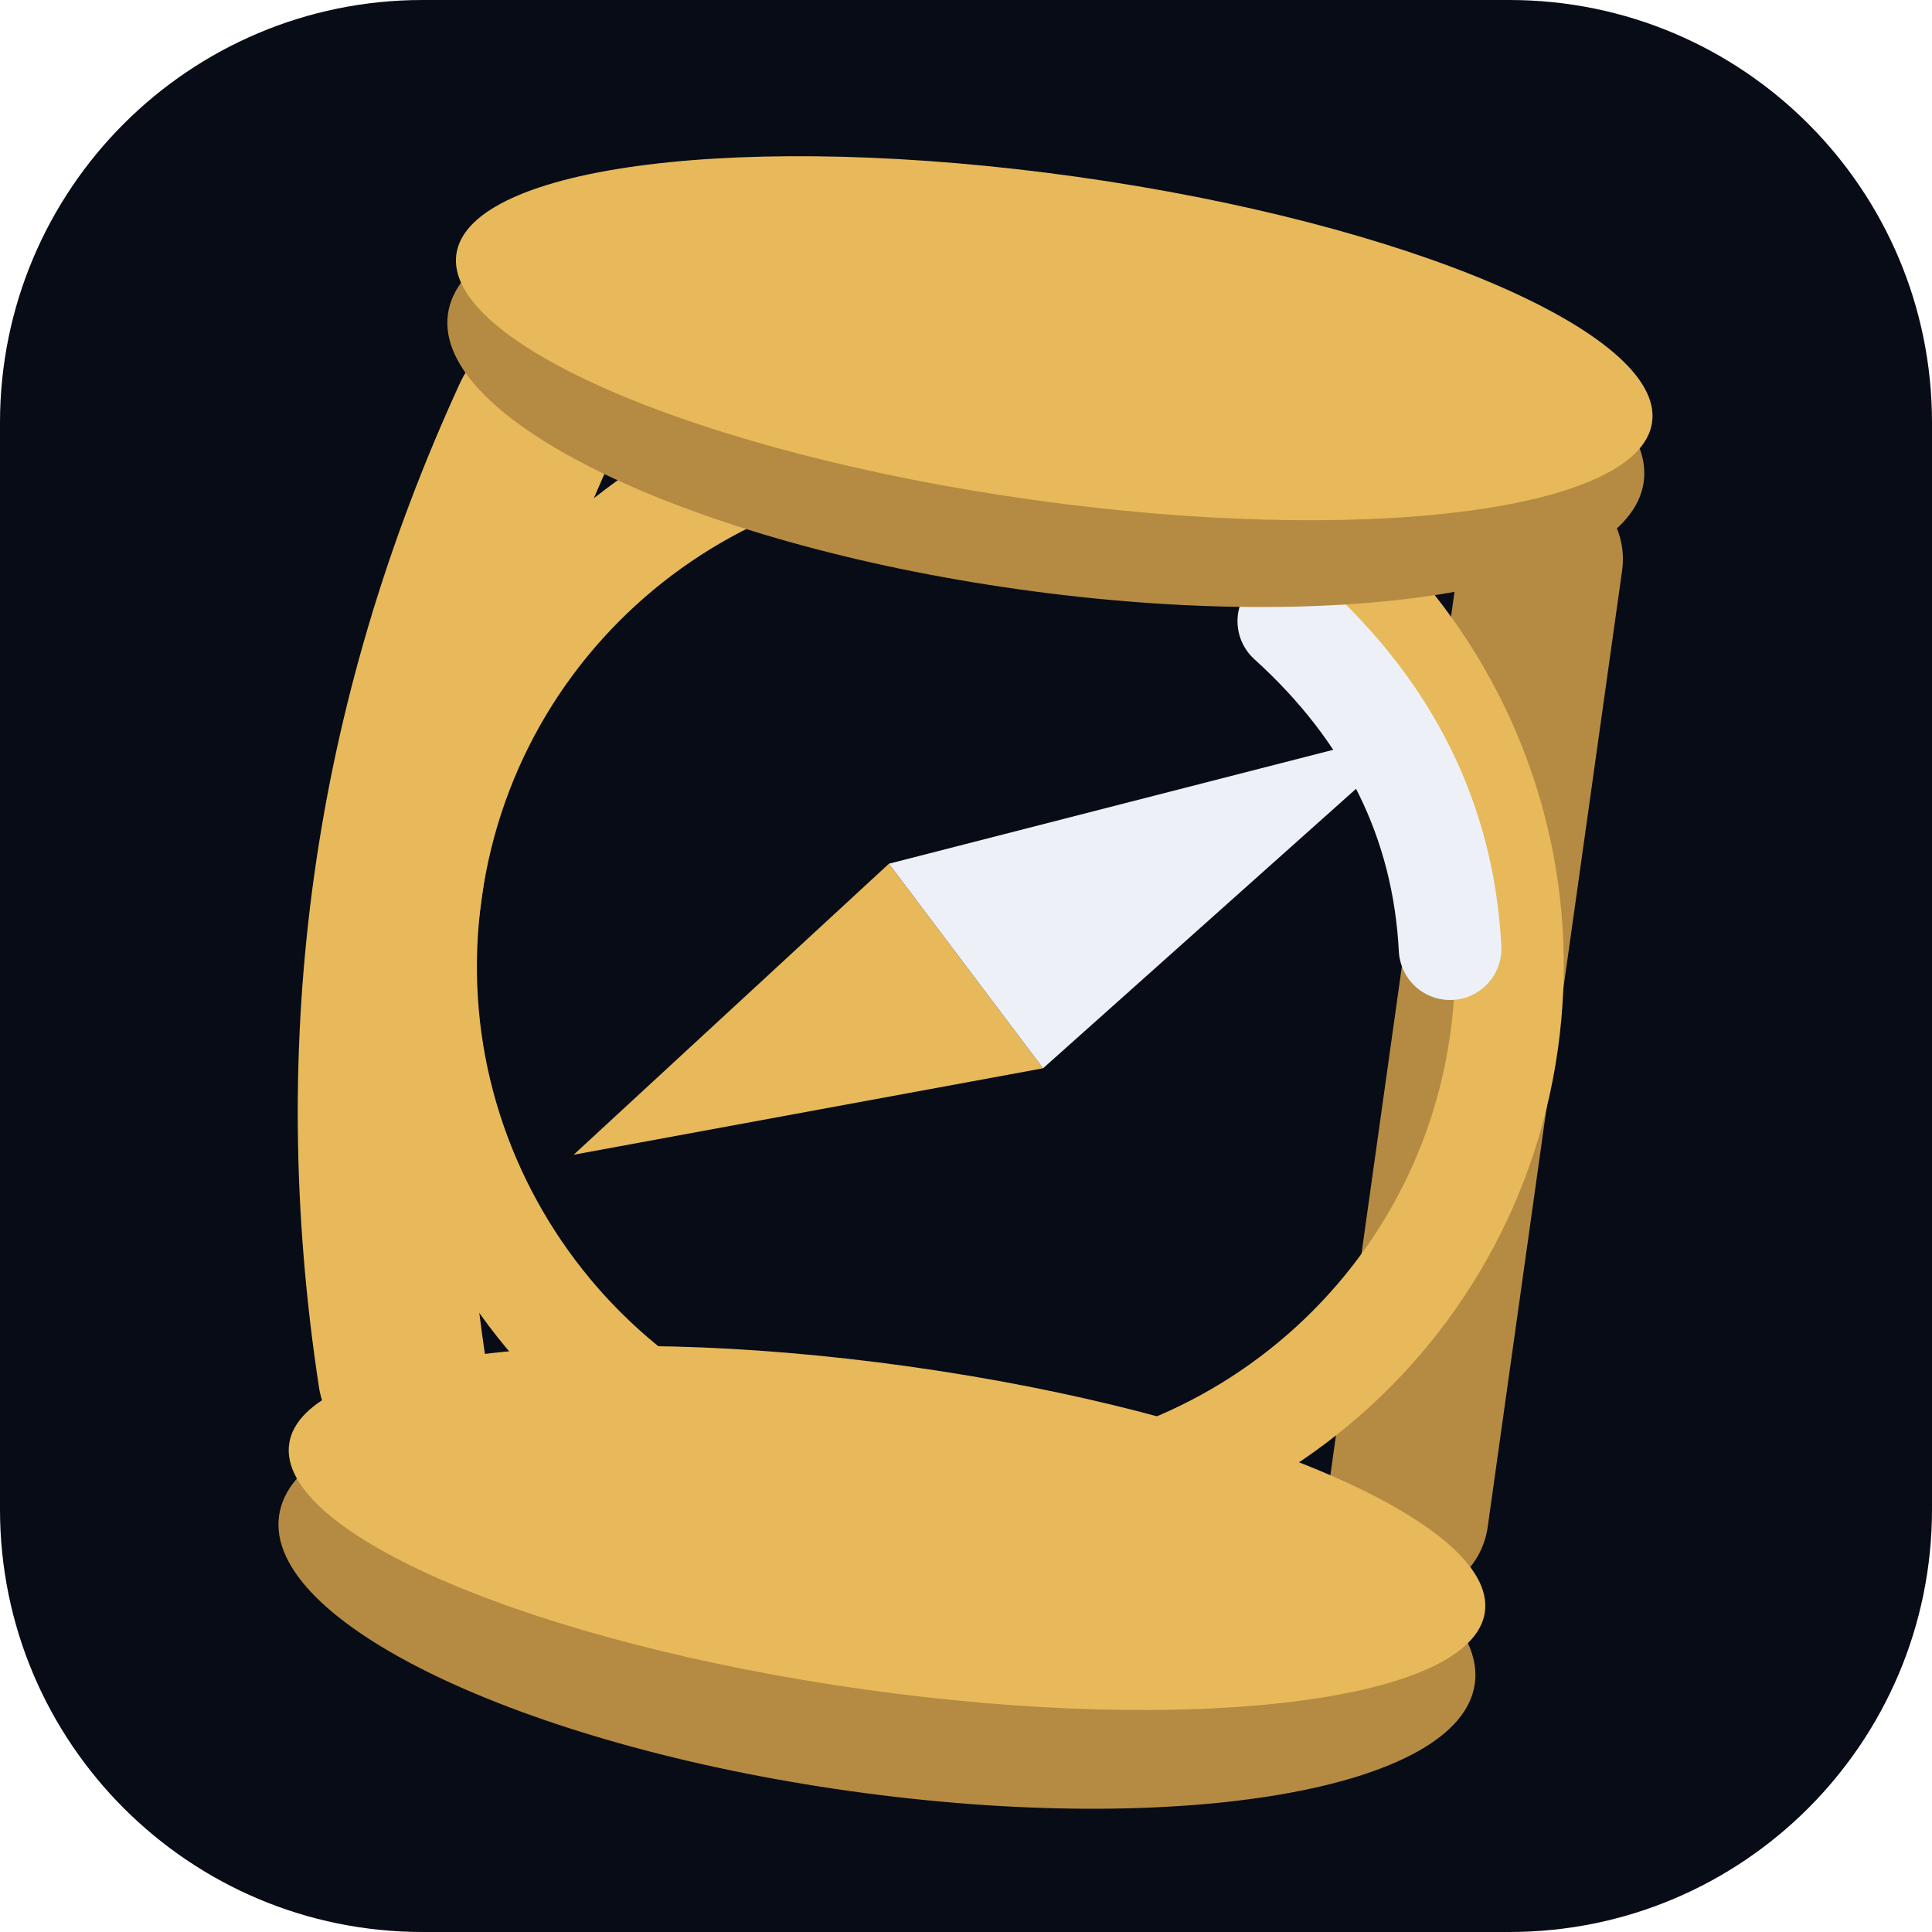
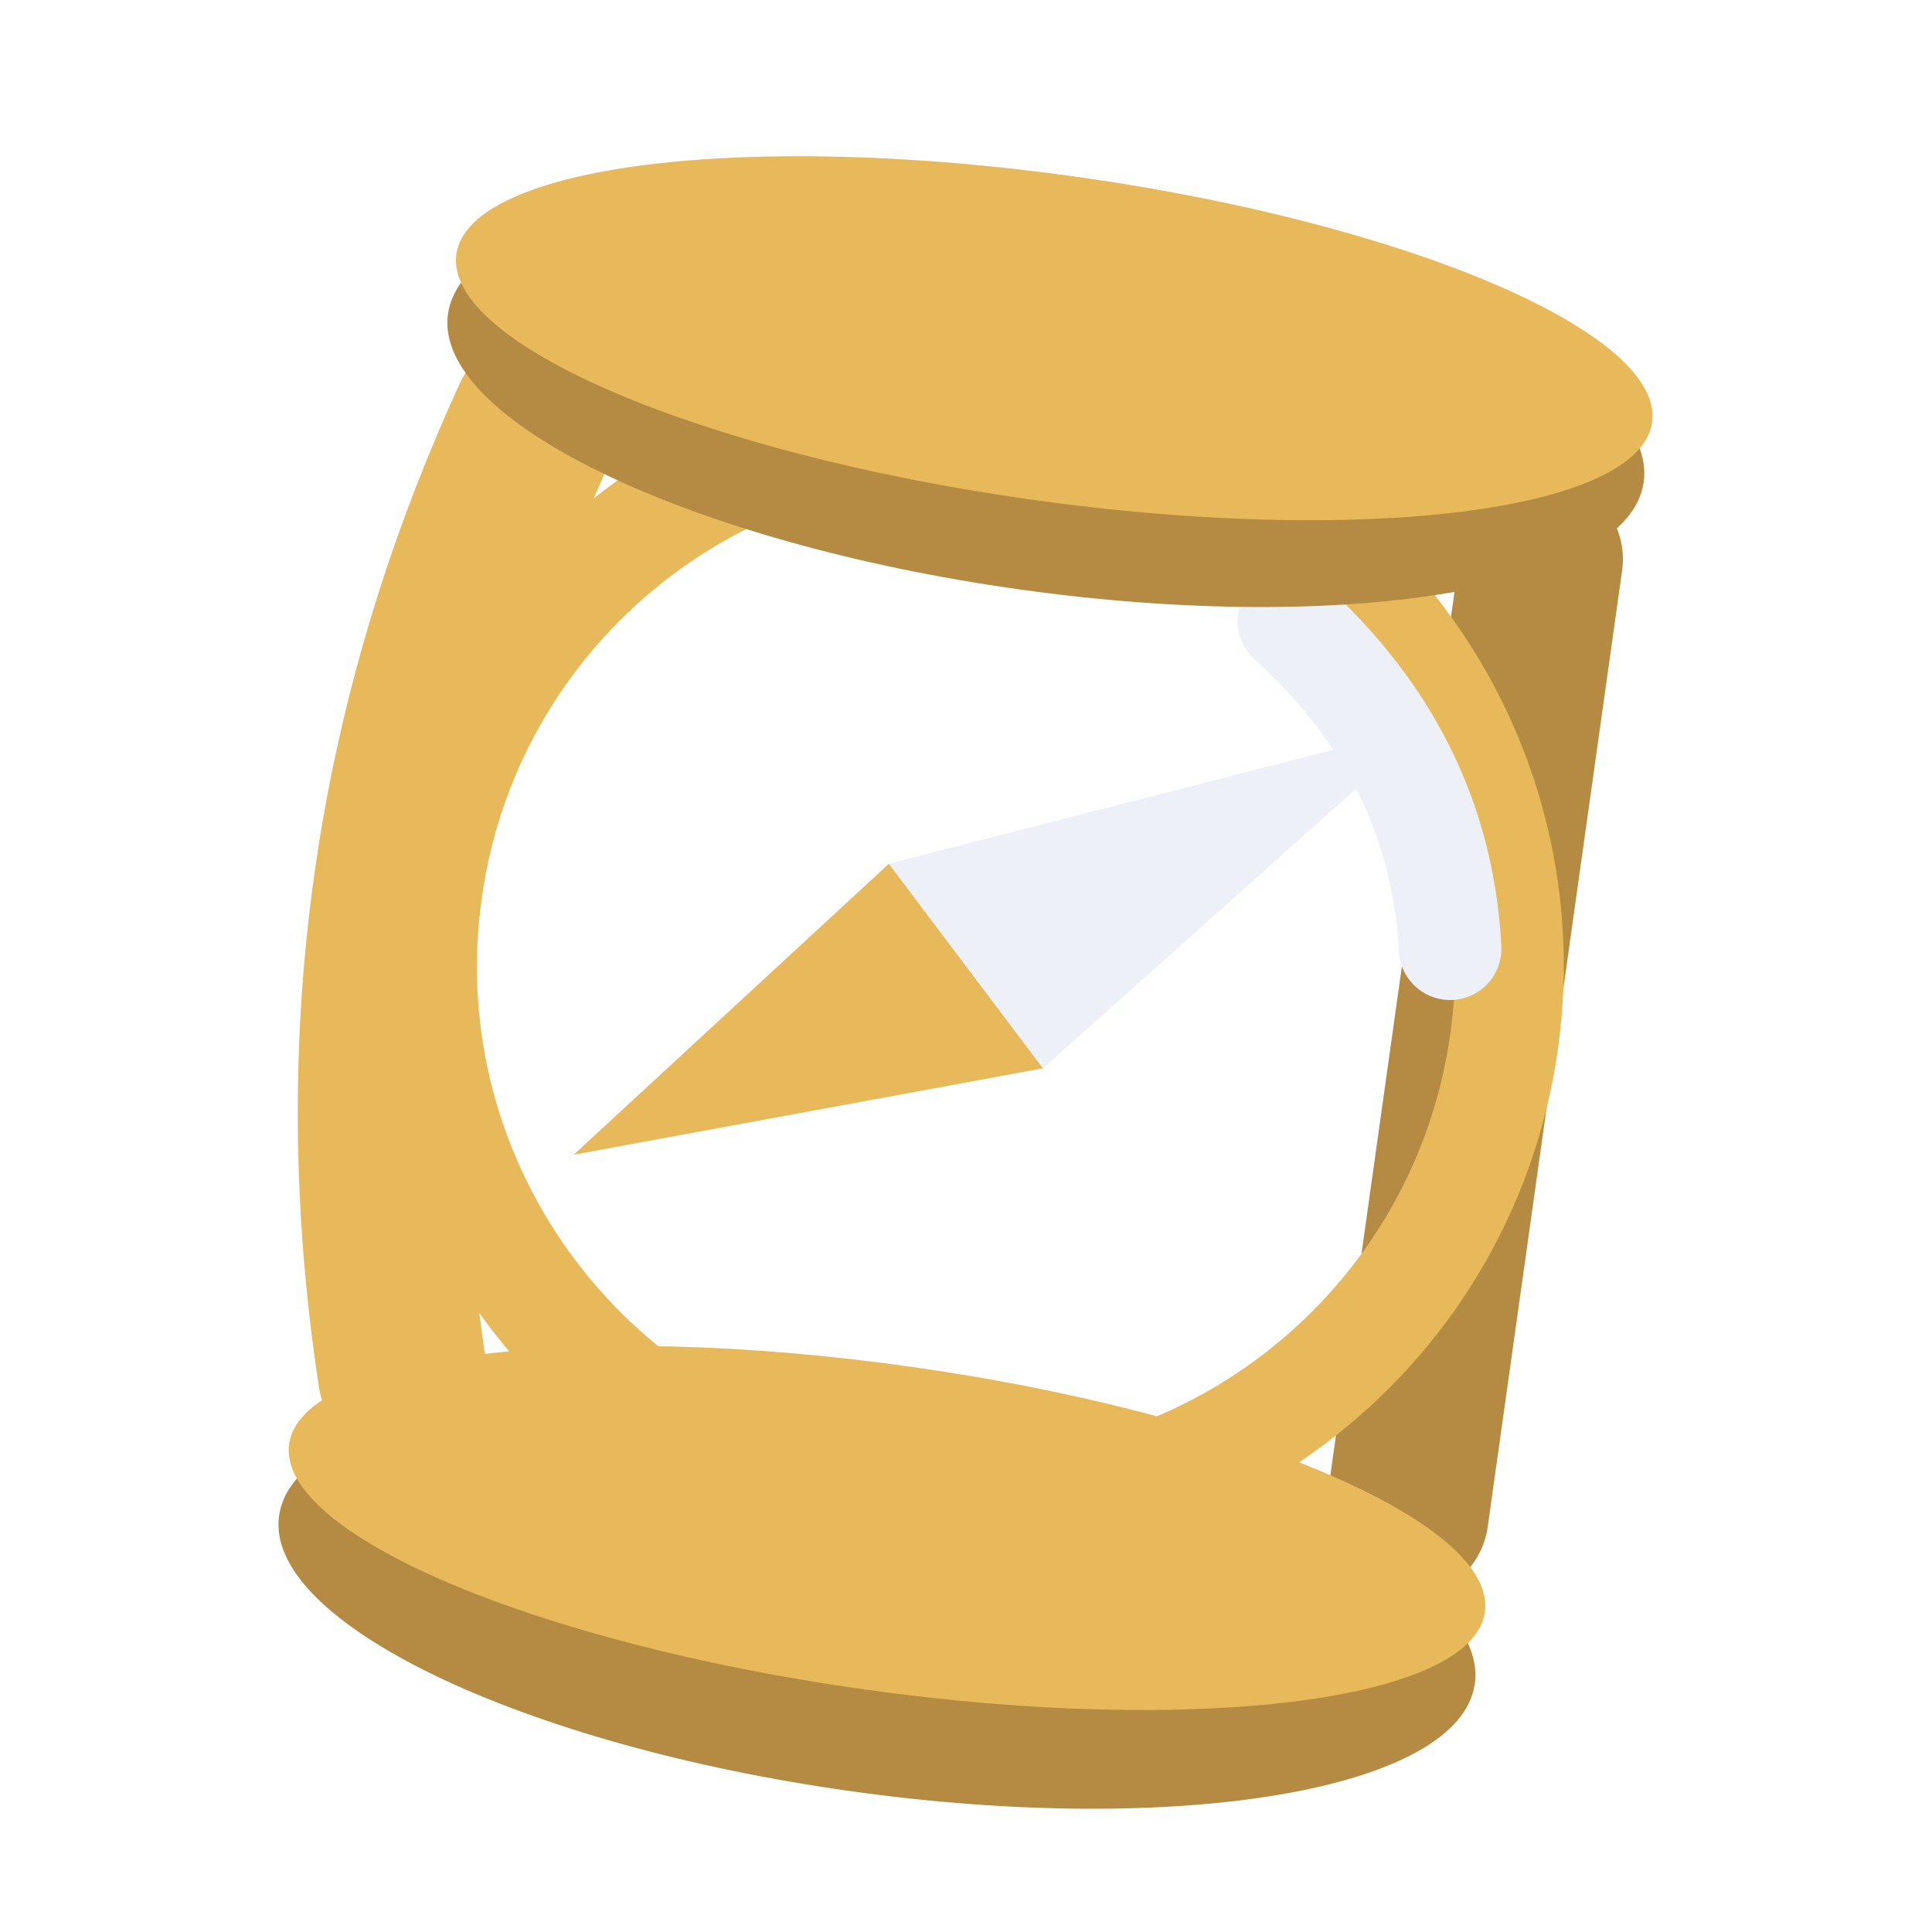
<svg xmlns="http://www.w3.org/2000/svg" viewBox="0 0 32 32" fill="none">
-   <rect width="32" height="32" rx="7" fill="#070c16" />
  <g transform="rotate(8 16 16)">
    <path d="M24.5 8v16" stroke="#b58b43" stroke-width="2.7" stroke-linecap="round" />
    <circle cx="16" cy="16" r="9" stroke="#e7b95a" stroke-width="1.8" />
    <path d="M7.7 8q-2.4 8 0 16" stroke="#e7b95a" stroke-width="2.8" stroke-linecap="round" />
    <path d="m10 20 4.5-5.5 3 3-7.5 2.5Z" fill="#e7b95a" />
    <path d="m23 11-5.5 6.5-3-3 8.5-3.5Z" fill="#edf1f7" />
    <path d="M20.5 9.6q2.8 1.9 3.4 5" stroke="#edf1f7" stroke-width="1.7" stroke-linecap="round" />
    <ellipse cx="16" cy="6.5" rx="10" ry="3.2" fill="#b58b43" />
    <ellipse cx="16" cy="5.5" rx="10" ry="2.7" fill="#e7b95a" />
    <ellipse cx="16" cy="26.6" rx="10" ry="3.2" fill="#b58b43" />
    <ellipse cx="16" cy="25.4" rx="10" ry="2.7" fill="#e7b95a" />
  </g>
</svg>
